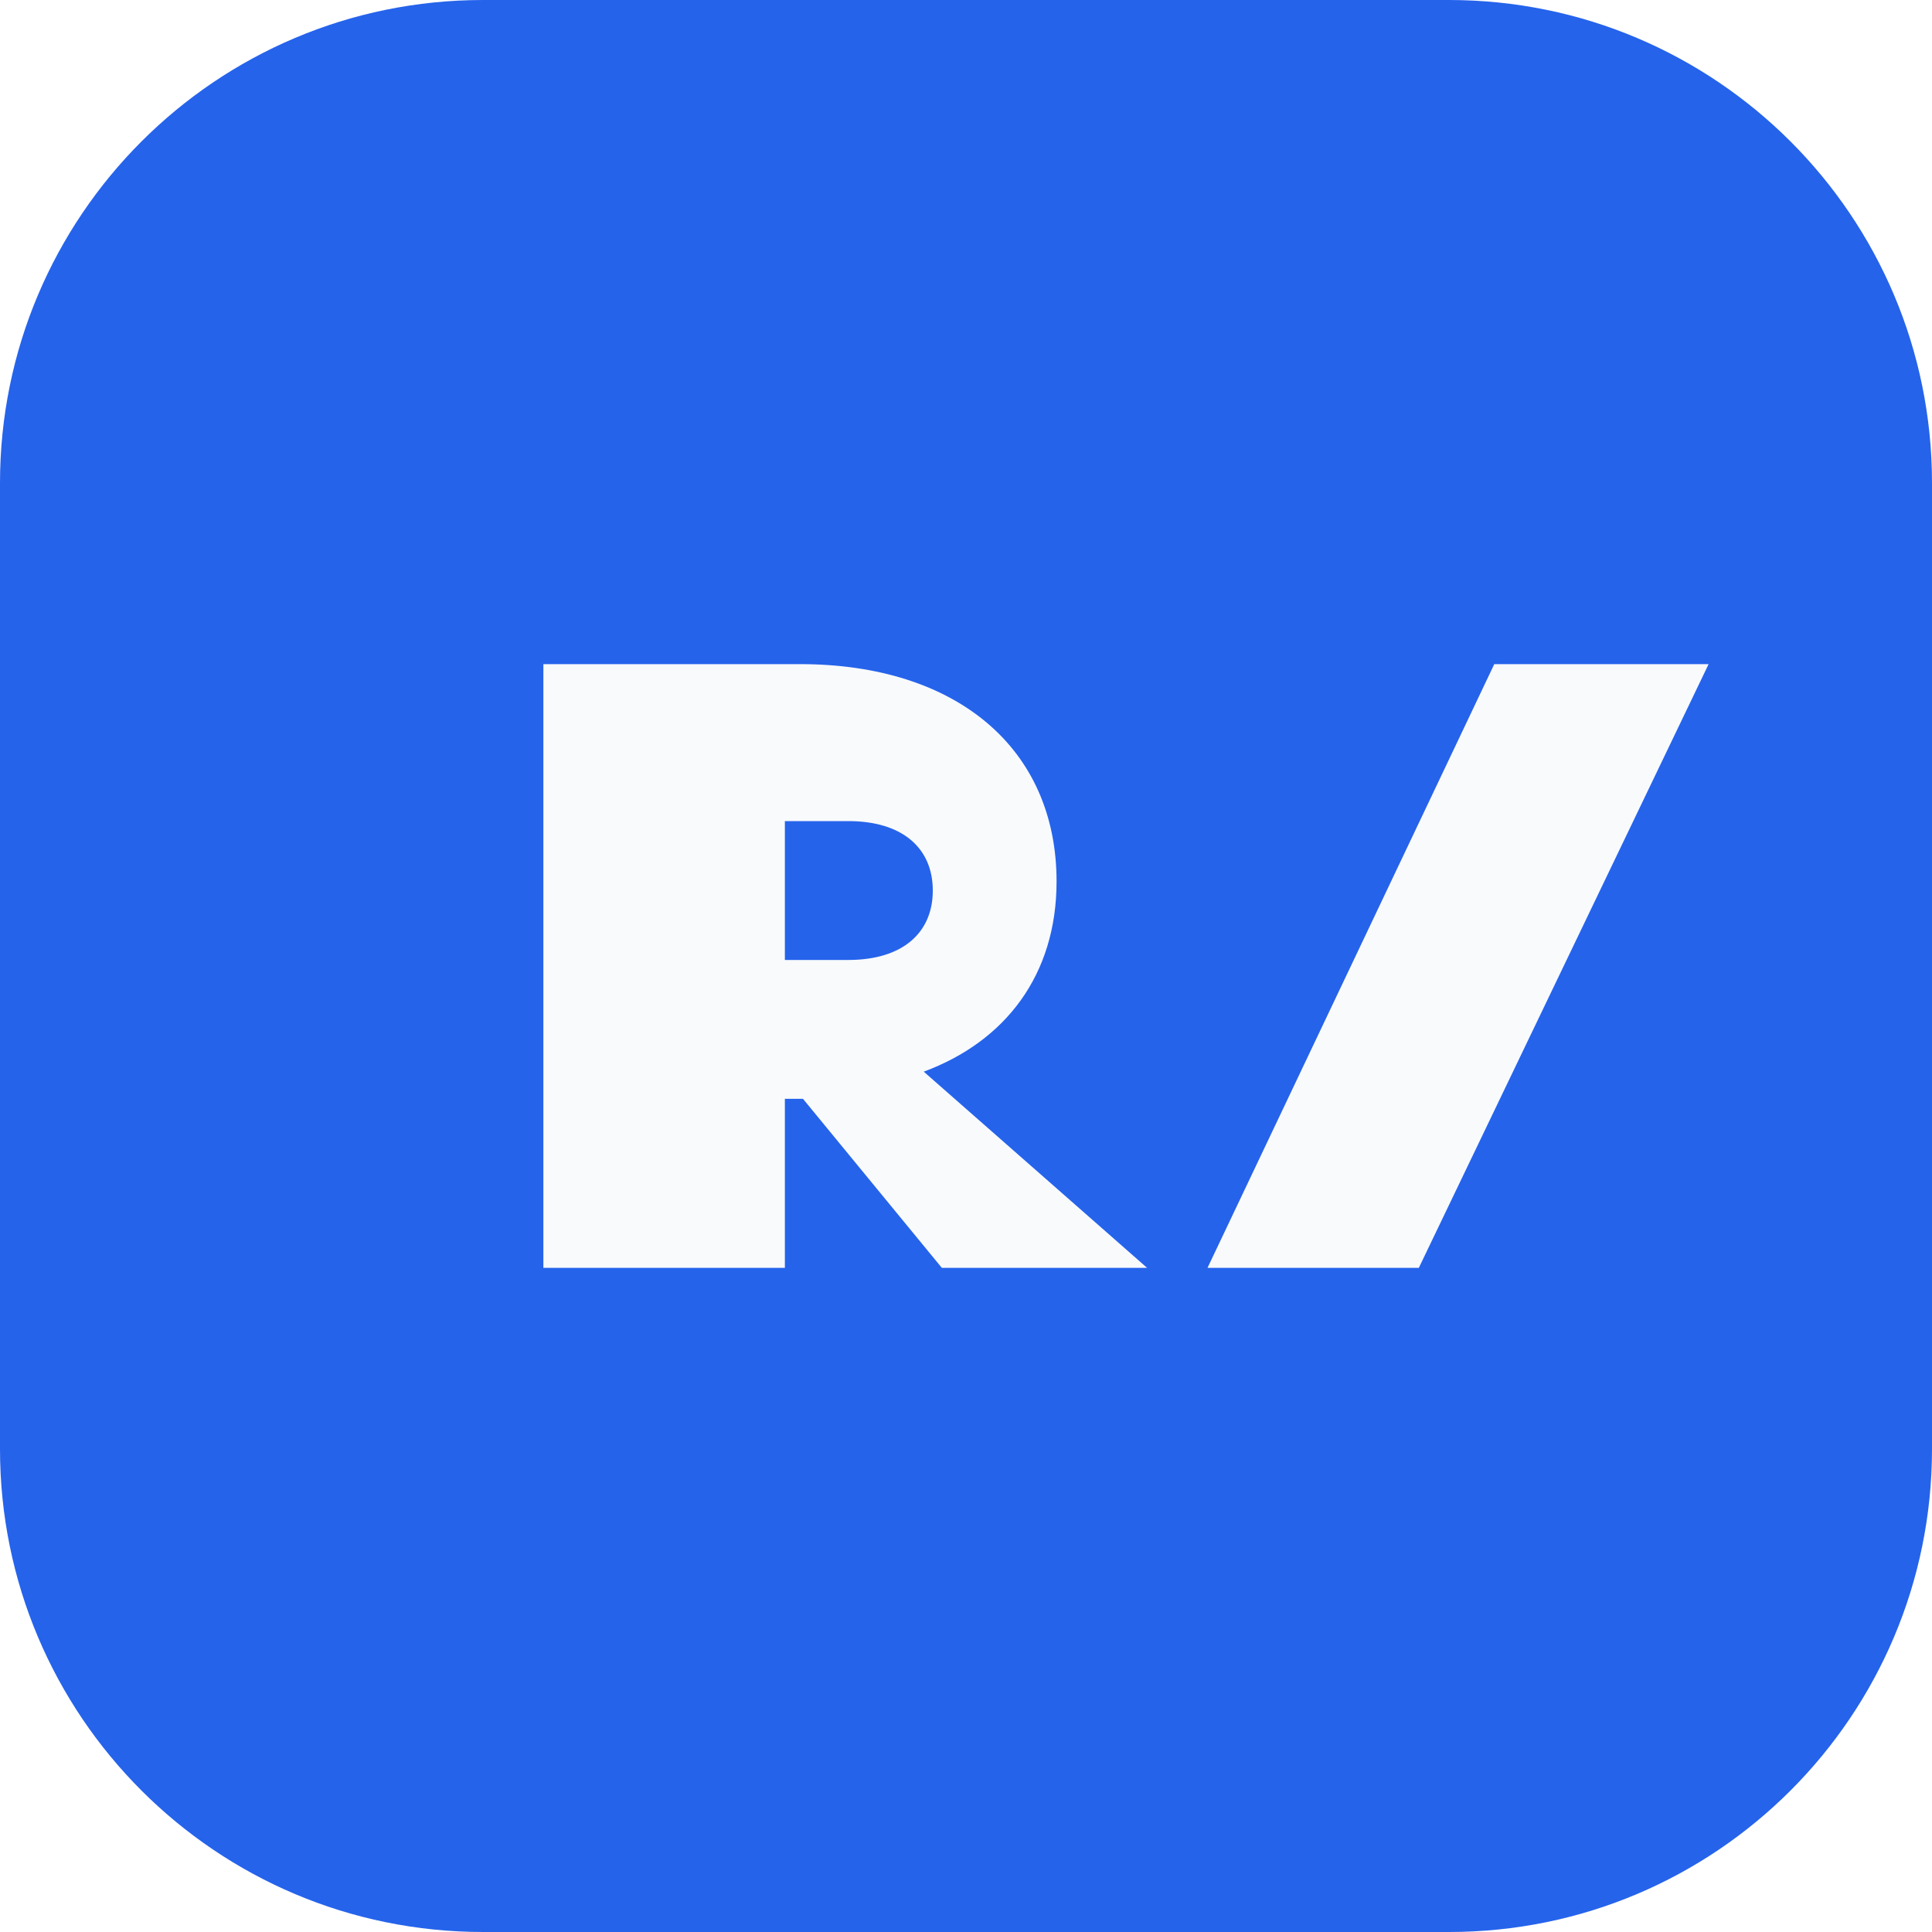
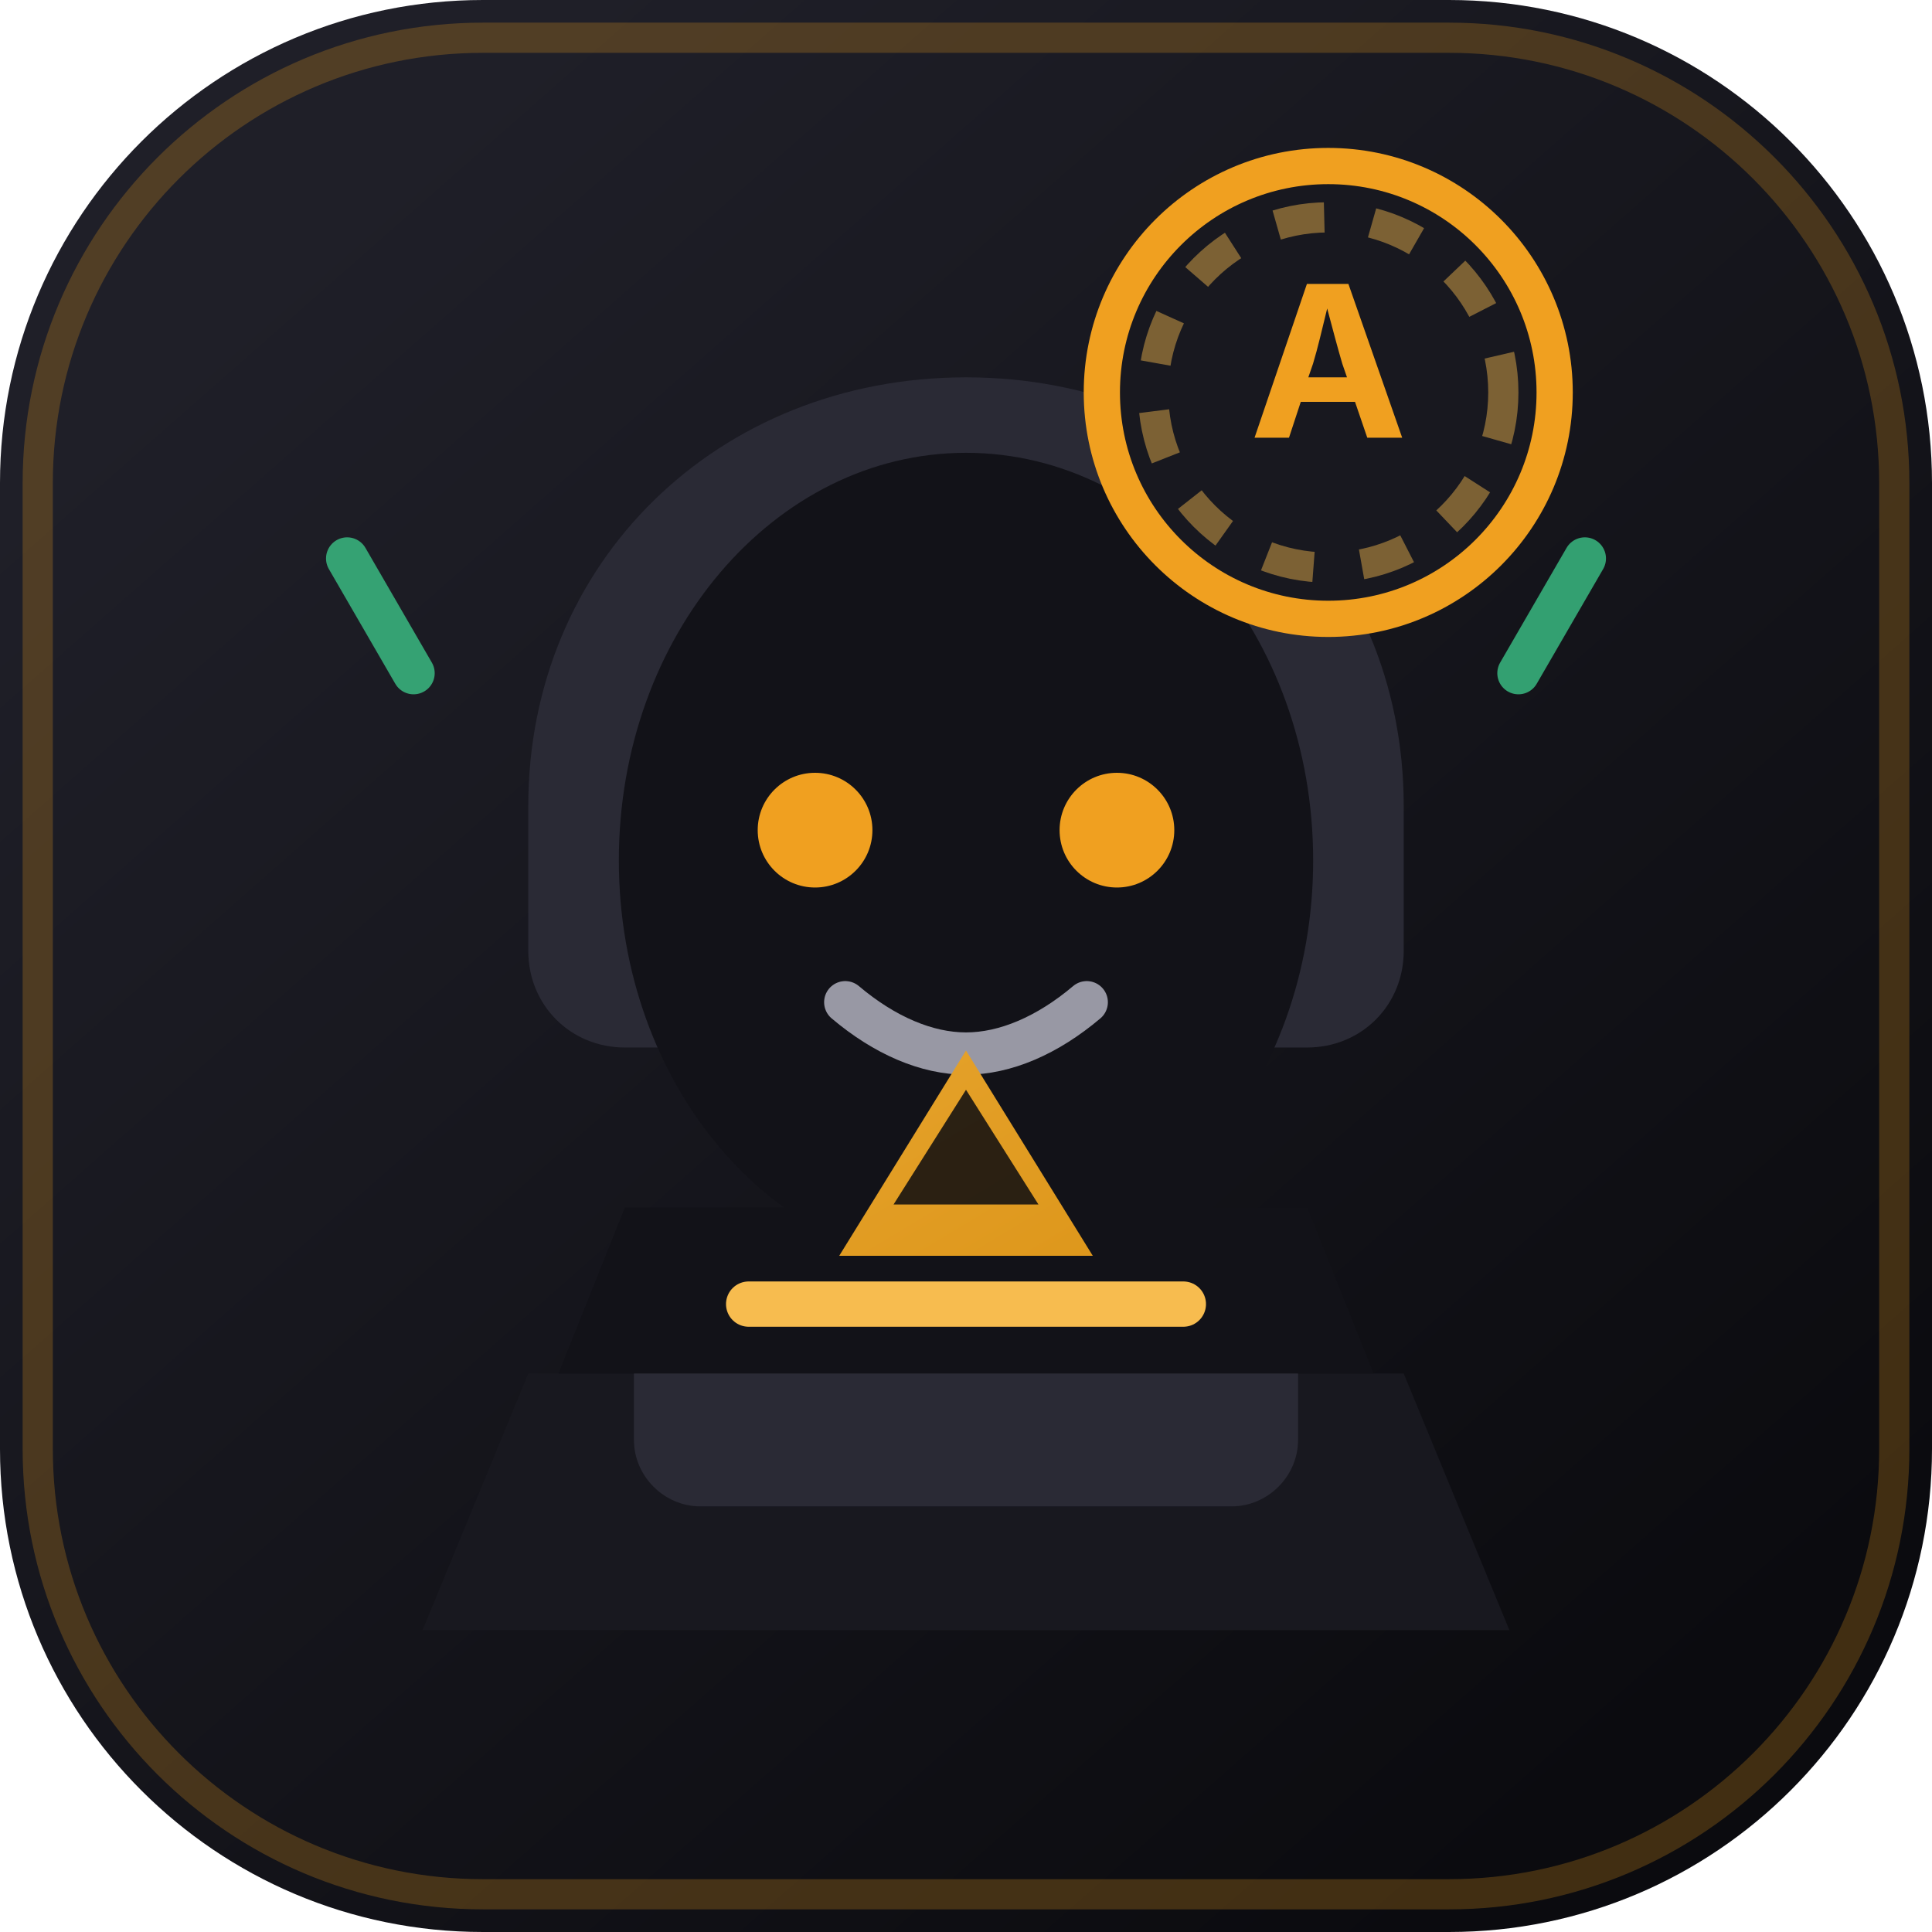
<svg xmlns="http://www.w3.org/2000/svg" viewBox="0 0 64 64" fill="none" role="img" aria-label="Caz Agent">
-   <rect width="64" height="64" rx="16" fill="#2563EB" />
-   <path d="M18 42V22h8.5c5.2 0 8.5 2.8 8.5 7.2 0 3.1-1.7 5.3-4.4 6.3L38 42h-6.8l-4.6-5.6H26v5.6H18zm8-10.2h2.1c1.8 0 2.8-.9 2.8-2.3s-1-2.3-2.8-2.3H26v4.6zM40 42l9.5-20h7.1L47 42H40z" fill="#F8FAFC" />
+   <defs>
+     <linearGradient id="bg" x1="10" y1="8" x2="54" y2="58" gradientUnits="userSpaceOnUse">
+       <stop stop-color="#1F1F28" />
+       <stop offset="1" stop-color="#0B0B0F" />
+     </linearGradient>
+     <linearGradient id="gold" x1="20" y1="12" x2="44" y2="52" gradientUnits="userSpaceOnUse">
+       <stop stop-color="#F7BC4F" />
+       <stop offset="1" stop-color="#D48908" />
+     </linearGradient>
+   </defs>
+   <rect width="64" height="64" rx="16" fill="url(#bg)" />
+   <rect x="1.25" y="1.25" width="61.5" height="61.5" rx="14.75" stroke="#F0A020" stroke-opacity="0.24" />
+   <path d="M14 54h36l-3.5-8.5H17.5L14 54z" fill="#18181F" />
+   <path d="M18.5 45.5h27l-2.2-5.5H20.7l-2.2 5.5z" fill="#121218" />
+   <path d="M21 45.5h22v2.2c0 1.2-1 2.2-2.2 2.2H23.2c-1.2 0-2.2-1-2.2-2.2v-2.2z" fill="#2A2A35" />
+   <path d="M32 12.5c-8.2 0-14.5 6.1-14.5 14.2v4.8c0 1.8 1.4 3.2 3.2 3.2h1.2v-2.6c0-5.8 4.4-10.4 10.1-10.4s10.1 4.6 10.1 10.4v2.6h1.2c1.8 0 3.2-1.4 3.2-3.2v-4.8C46.5 18.6 40.2 12.5 32 12.5z" fill="#2A2A35" />
+   <ellipse cx="32" cy="28.5" rx="11.5" ry="13.5" fill="#121218" />
+   <circle cx="27" cy="27.5" r="1.9" fill="#F0A020" />
+   <circle cx="37" cy="27.5" r="1.9" fill="#F0A020" />
+   <path d="M28 33.2c1.3 1.1 2.7 1.7 4 1.7s2.7-.6 4-1.7" stroke="#9898A4" stroke-width="1.4" stroke-linecap="round" />
+   <path d="M32 34.8l-4.2 6.8h8.4L32 34.8z" fill="url(#gold)" />
+   <path d="M32 36.1l-2.4 3.8h4.8L32 36.1z" fill="#0B0B0F" opacity="0.85" />
+   <path d="M24.8 43.2h14.4" stroke="#F7BC4F" stroke-width="1.5" stroke-linecap="round" />
+   <g transform="translate(44 13)">
+     <circle cx="0" cy="0" r="7.5" fill="#18181F" stroke="#F0A020" stroke-width="1.2" />
+     <circle cx="0" cy="0" r="5.8" fill="none" stroke="#F7BC4F" stroke-opacity="0.45" stroke-dasharray="1.6 1.6" />
+     <text x="0" y="1.5" text-anchor="middle" fill="#F0A020" font-family="Inter, system-ui, sans-serif" font-size="7" font-weight="700">
+       A
+     </text>
+   </g>
+   <path d="M11.5 18.5l2.2 3.8M52.5 18.5l-2.2 3.8" stroke="#3ECF8E" stroke-width="1.4" stroke-linecap="round" opacity="0.75" />
</svg>
